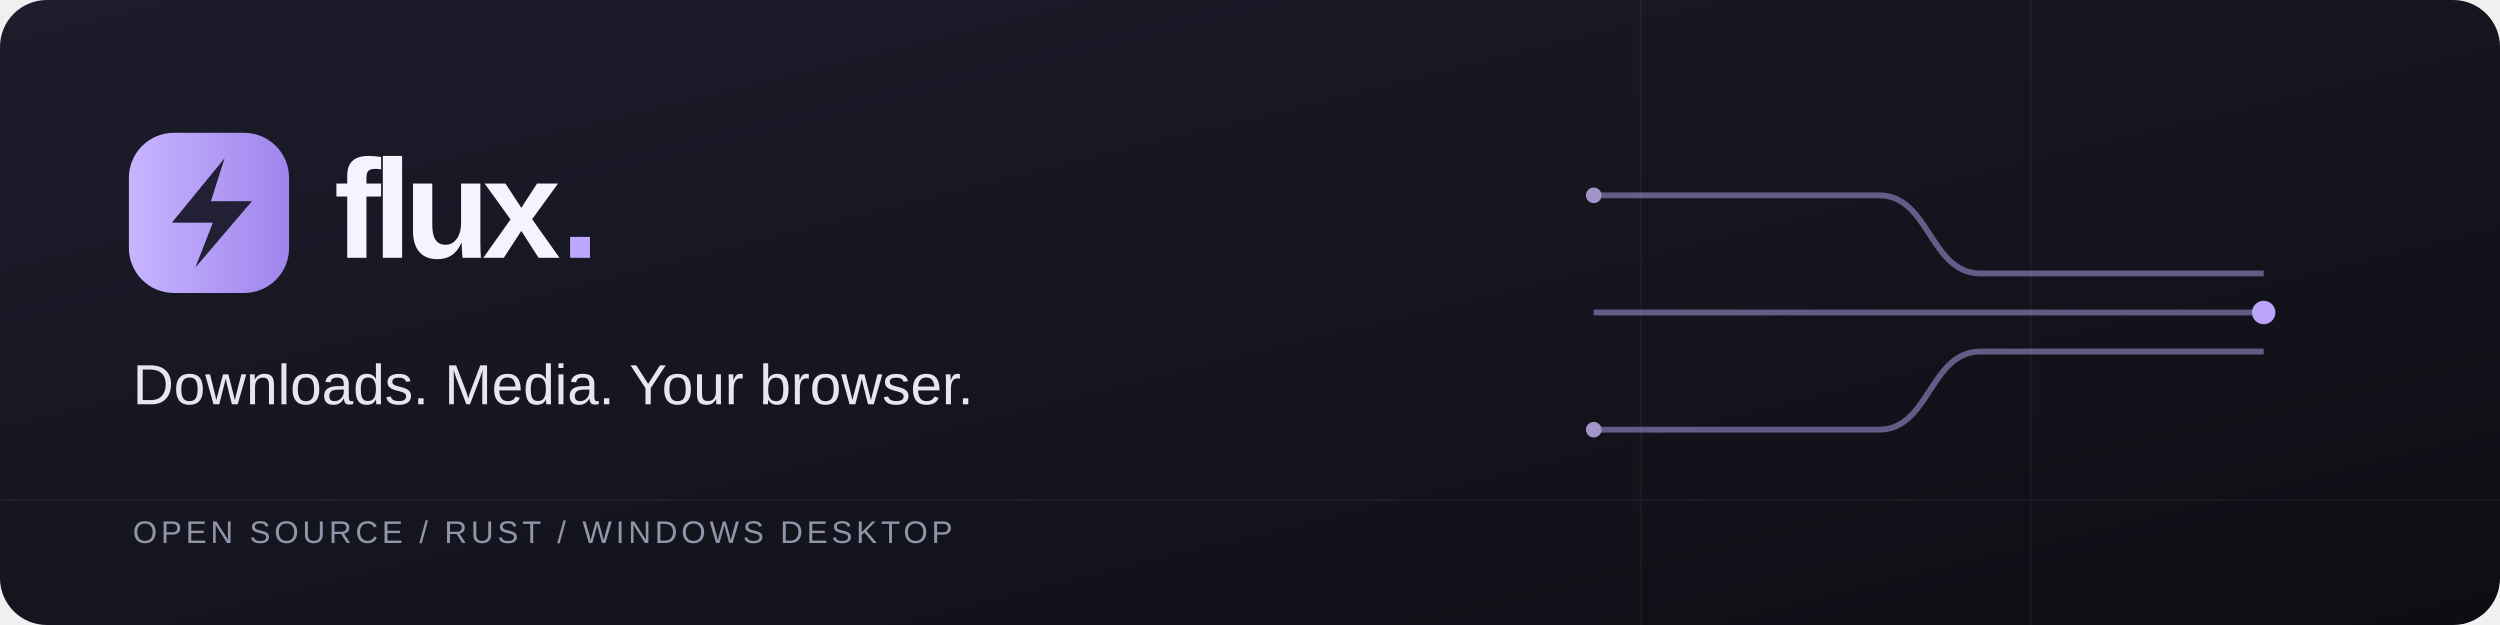
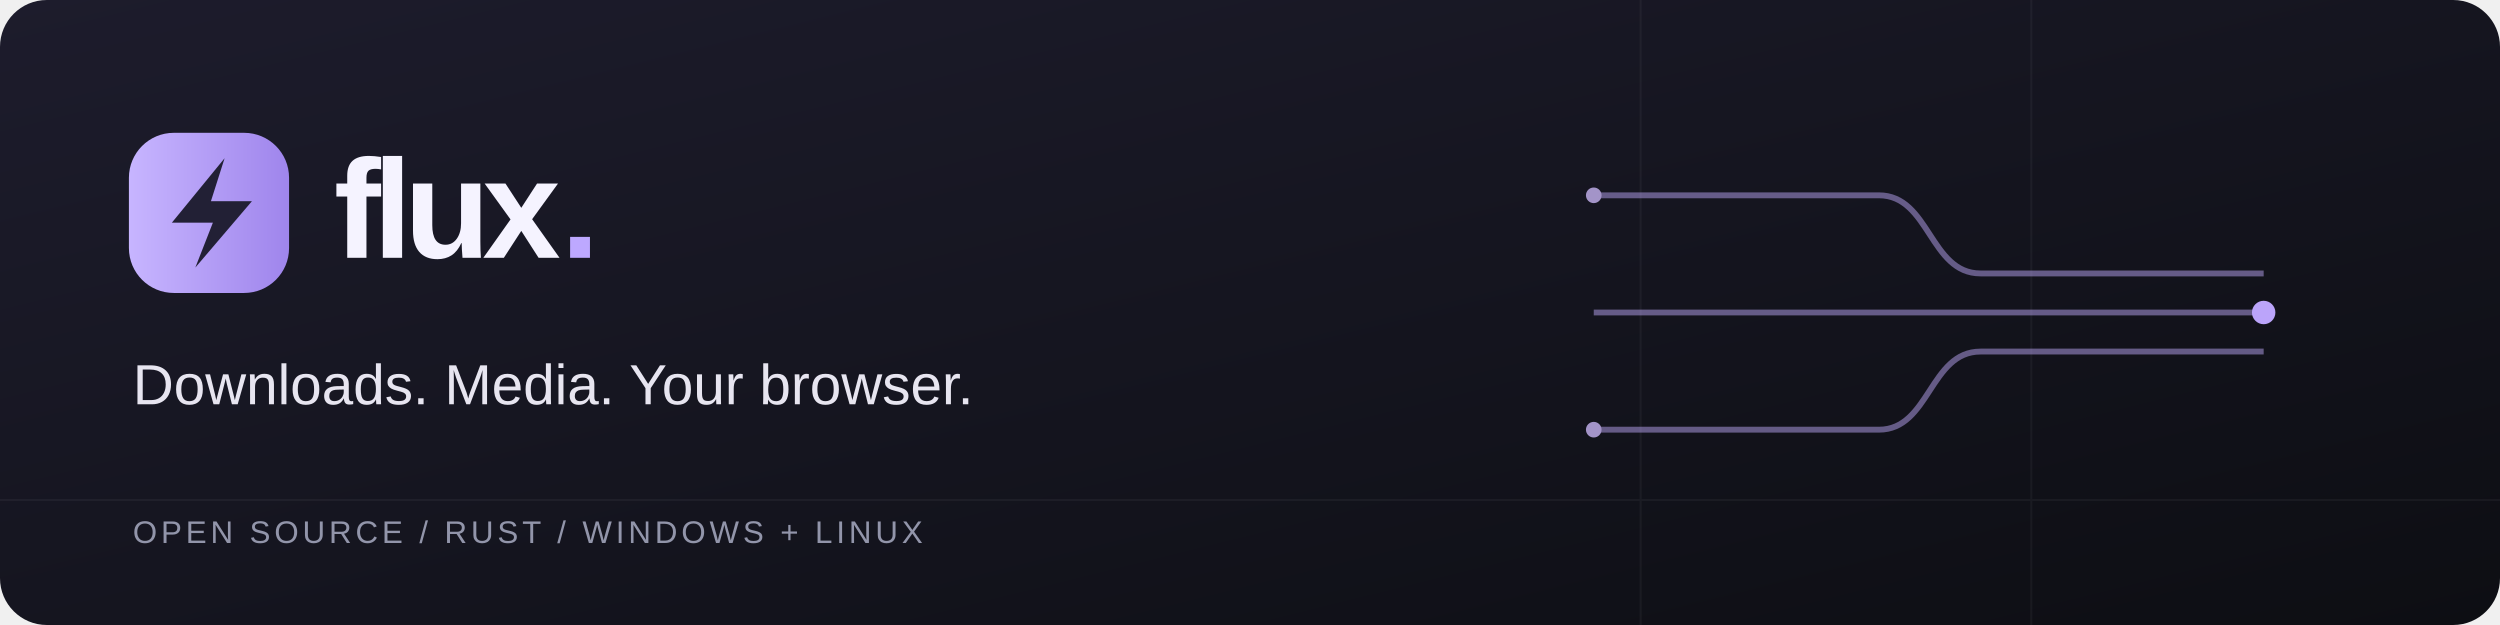
<svg xmlns="http://www.w3.org/2000/svg" width="1280" height="320" viewBox="0 0 1280 320" role="img" aria-labelledby="title description">
  <defs>
    <linearGradient id="background" x1="0" y1="0" x2="1" y2="1">
      <stop stop-color="#1d1c2c" />
      <stop offset="1" stop-color="#0d0e13" />
    </linearGradient>
    <linearGradient id="accent">
      <stop stop-color="#c7b5ff" />
      <stop offset="1" stop-color="#9f85ec" />
    </linearGradient>
  </defs>
  <rect width="1280" height="320" rx="24" fill="url(#background)" />
  <path d="M840 0v320M1040 0v320M0 256h1280" stroke="#ffffff" stroke-opacity=".045" />
  <rect x="66" y="68" width="82" height="82" rx="23" fill="url(#accent)" />
  <path d="m115 81-27 33h21l-9 23 29-34h-21z" fill="#222035" />
  <text x="171" y="132" fill="#f5f3ff" font-family="Segoe UI,Arial,sans-serif" font-size="72" font-weight="700" letter-spacing="-4">flux<tspan fill="#bda8ff">.</tspan>
  </text>
  <text x="68" y="207" fill="#e7e5f0" font-family="Segoe UI,Arial,sans-serif" font-size="29">Downloads. Media. Your browser.</text>
-   <text x="68" y="278" fill="#9295aa" font-family="Segoe UI,Arial,sans-serif" font-size="16" letter-spacing="2">OPEN SOURCE   /   RUST   /   WINDOWS DESKTOP</text>
+   <text x="68" y="278" fill="#9295aa" font-family="Segoe UI,Arial,sans-serif" font-size="16" letter-spacing="2">OPEN SOURCE   /   RUST   /   WINDOWS + LINUX</text>
  <path d="M816 100h146c26 0 26 40 52 40h145M816 160h343M816 220h146c26 0 26-40 52-40h145" fill="none" stroke="#b9a4f3" stroke-width="3" stroke-opacity=".5" />
  <circle cx="1159" cy="160" r="6" fill="#bba4fa" />
  <circle cx="816" cy="100" r="4" fill="#a394c8" />
  <circle cx="816" cy="220" r="4" fill="#a394c8" />
</svg>
